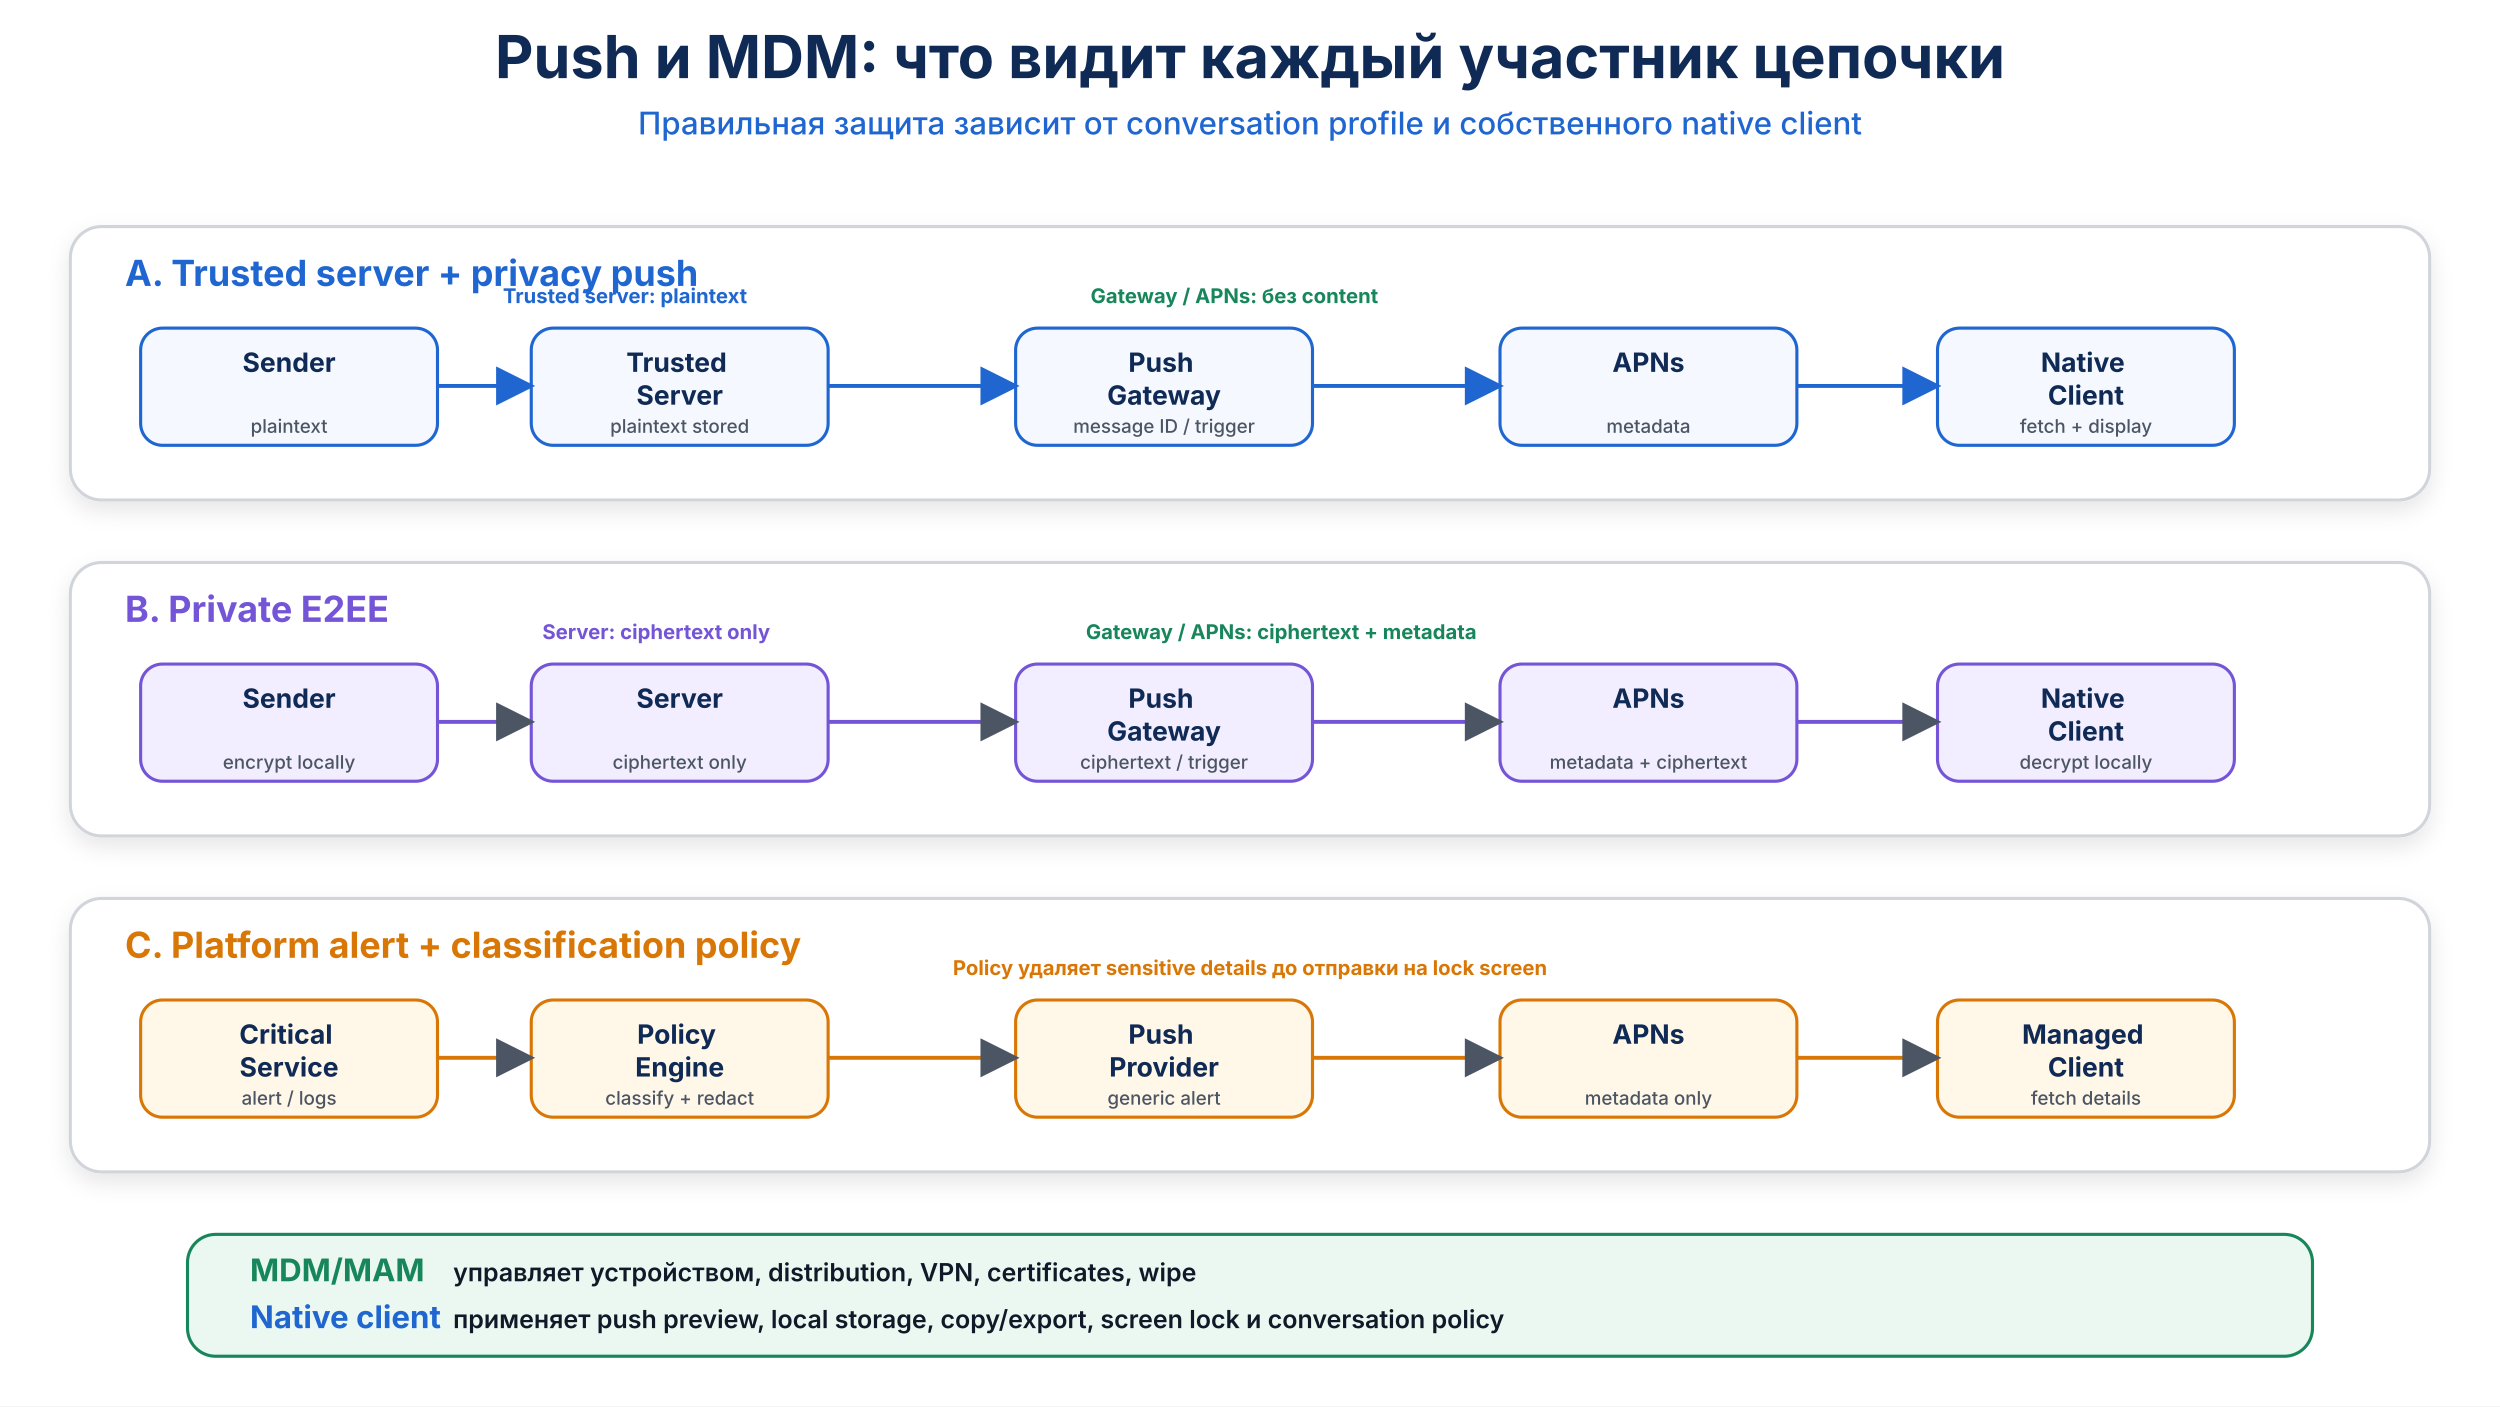
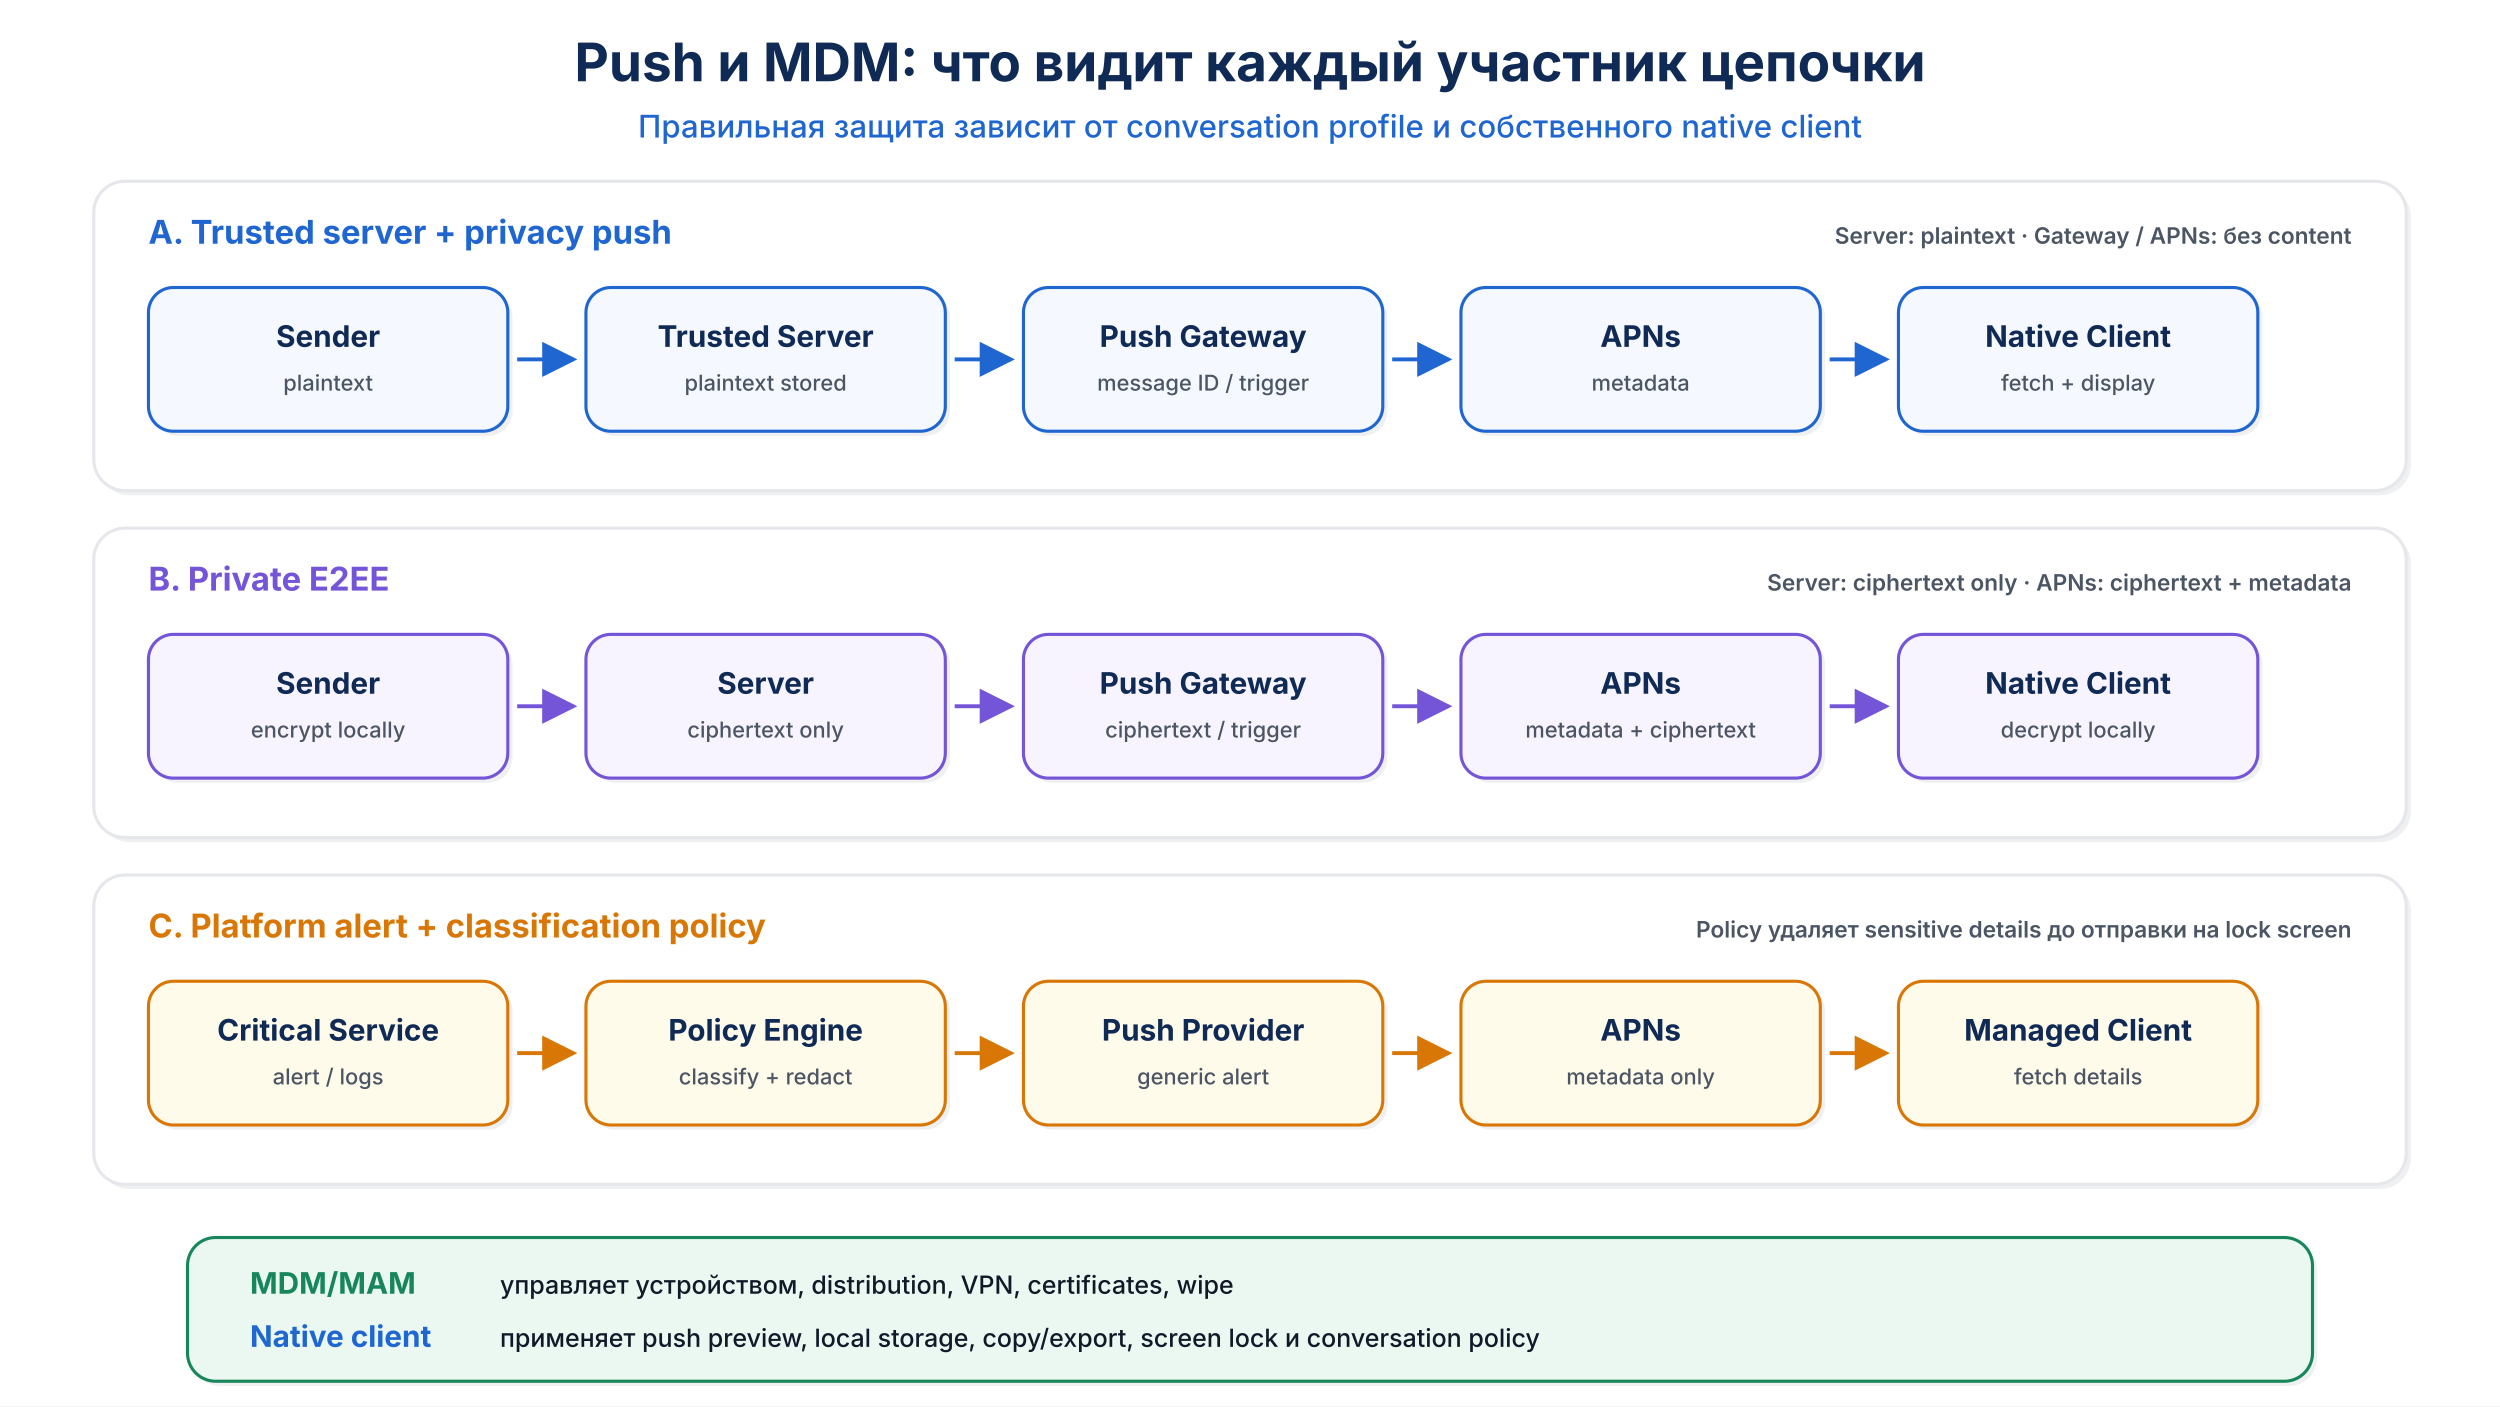
- <svg xmlns="http://www.w3.org/2000/svg" width="1600" height="900" viewBox="0 0 1600 900">
+ <svg xmlns="http://www.w3.org/2000/svg" viewBox="0 0 1600 900" width="1600" height="900">
  <defs>
-     <marker id="arrow" markerWidth="10" markerHeight="10" refX="9" refY="5" orient="auto">
-       <path d="M0,0 L10,5 L0,10 Z" fill="#4B5563" />
+     <marker id="ar-gray" markerWidth="9" markerHeight="9" refX="8" refY="4.5" orient="auto">
+       <path d="M 0 0 L 9 4.5 L 0 9 z" fill="#4B5563" />
    </marker>
-     <marker id="arrow-blue" markerWidth="10" markerHeight="10" refX="9" refY="5" orient="auto">
-       <path d="M0,0 L10,5 L0,10 Z" fill="#1F66D1" />
+     <marker id="ar-blue" markerWidth="9" markerHeight="9" refX="8" refY="4.5" orient="auto">
+       <path d="M 0 0 L 9 4.5 L 0 9 z" fill="#1F66D1" />
    </marker>
-     <marker id="arrow-green" markerWidth="10" markerHeight="10" refX="9" refY="5" orient="auto">
-       <path d="M0,0 L10,5 L0,10 Z" fill="#17865B" />
+     <marker id="ar-green" markerWidth="9" markerHeight="9" refX="8" refY="4.5" orient="auto">
+       <path d="M 0 0 L 9 4.5 L 0 9 z" fill="#17865B" />
    </marker>
-     <filter id="shadow" x="-20%" y="-20%" width="140%" height="140%">
-       <feDropShadow dx="0" dy="6" stdDeviation="7" flood-color="#000000" flood-opacity="0.10" />
-     </filter>
+     <marker id="ar-orange" markerWidth="9" markerHeight="9" refX="8" refY="4.5" orient="auto">
+       <path d="M 0 0 L 9 4.5 L 0 9 z" fill="#D97706" />
+     </marker>
+     <marker id="ar-purple" markerWidth="9" markerHeight="9" refX="8" refY="4.5" orient="auto">
+       <path d="M 0 0 L 9 4.5 L 0 9 z" fill="#7454D7" />
+     </marker>
+     <marker id="ar-red" markerWidth="9" markerHeight="9" refX="8" refY="4.5" orient="auto">
+       <path d="M 0 0 L 9 4.5 L 0 9 z" fill="#C0392B" />
+     </marker>
+     <marker id="ar-navy" markerWidth="9" markerHeight="9" refX="8" refY="4.5" orient="auto">
+       <path d="M 0 0 L 9 4.5 L 0 9 z" fill="#102A56" />
+     </marker>
  </defs>
-   <rect width="1600" height="900" fill="#FFFFFF" />
-   <text x="800" y="50" font-family="Inter,Arial,Helvetica,sans-serif" font-size="38" font-weight="700" fill="#102A56" text-anchor="middle">Push и MDM: что видит каждый участник цепочки</text>
-   <text x="800" y="86" font-family="Inter,Arial,Helvetica,sans-serif" font-size="20" font-weight="500" fill="#1F66D1" text-anchor="middle">Правильная защита зависит от conversation profile и собственного native client</text>
-   <rect x="45" y="145" width="1510" height="175" rx="20" fill="#FFFFFF" stroke="#D1D5DB" stroke-width="2" filter="url(#shadow)" />
-   <text x="80" y="183" font-family="Inter,Arial,Helvetica,sans-serif" font-size="23" font-weight="700" fill="#1F66D1" text-anchor="start">A. Trusted server + privacy push</text>
-   <rect x="45" y="360" width="1510" height="175" rx="20" fill="#FFFFFF" stroke="#D1D5DB" stroke-width="2" filter="url(#shadow)" />
-   <text x="80" y="398" font-family="Inter,Arial,Helvetica,sans-serif" font-size="23" font-weight="700" fill="#7454D7" text-anchor="start">B. Private E2EE</text>
-   <rect x="45" y="575" width="1510" height="175" rx="20" fill="#FFFFFF" stroke="#D1D5DB" stroke-width="2" filter="url(#shadow)" />
-   <text x="80" y="613" font-family="Inter,Arial,Helvetica,sans-serif" font-size="23" font-weight="700" fill="#D97706" text-anchor="start">C. Platform alert + classification policy</text>
-   <text x="400" y="194" font-family="Inter,Arial,Helvetica,sans-serif" font-size="13" font-weight="700" fill="#1F66D1" text-anchor="middle">Trusted server: plaintext</text>
-   <text x="790" y="194" font-family="Inter,Arial,Helvetica,sans-serif" font-size="13" font-weight="700" fill="#17865B" text-anchor="middle">Gateway / APNs: без content</text>
-   <rect x="90" y="210" width="190" height="75" rx="14" fill="#F5F8FF" stroke="#1F66D1" stroke-width="2" />
-   <text x="185" y="238" font-family="Inter,Arial,Helvetica,sans-serif" font-size="17" font-weight="700" fill="#102A56" text-anchor="middle">
-     <tspan x="185" dy="0">Sender</tspan>
-   </text>
-   <text x="185" y="277" font-family="Inter,Arial,Helvetica,sans-serif" font-size="12" font-weight="500" fill="#4B5563" text-anchor="middle">plaintext</text>
-   <rect x="340" y="210" width="190" height="75" rx="14" fill="#F5F8FF" stroke="#1F66D1" stroke-width="2" />
-   <text x="435" y="238" font-family="Inter,Arial,Helvetica,sans-serif" font-size="17" font-weight="700" fill="#102A56" text-anchor="middle">
-     <tspan x="435" dy="0">Trusted</tspan>
-     <tspan x="435" dy="21">Server</tspan>
-   </text>
-   <text x="435" y="277" font-family="Inter,Arial,Helvetica,sans-serif" font-size="12" font-weight="500" fill="#4B5563" text-anchor="middle">plaintext stored</text>
-   <rect x="650" y="210" width="190" height="75" rx="14" fill="#F5F8FF" stroke="#1F66D1" stroke-width="2" />
-   <text x="745" y="238" font-family="Inter,Arial,Helvetica,sans-serif" font-size="17" font-weight="700" fill="#102A56" text-anchor="middle">
-     <tspan x="745" dy="0">Push</tspan>
-     <tspan x="745" dy="21">Gateway</tspan>
-   </text>
-   <text x="745" y="277" font-family="Inter,Arial,Helvetica,sans-serif" font-size="12" font-weight="500" fill="#4B5563" text-anchor="middle">message ID / trigger</text>
-   <rect x="960" y="210" width="190" height="75" rx="14" fill="#F5F8FF" stroke="#1F66D1" stroke-width="2" />
-   <text x="1055" y="238" font-family="Inter,Arial,Helvetica,sans-serif" font-size="17" font-weight="700" fill="#102A56" text-anchor="middle">
-     <tspan x="1055" dy="0">APNs</tspan>
-   </text>
-   <text x="1055" y="277" font-family="Inter,Arial,Helvetica,sans-serif" font-size="12" font-weight="500" fill="#4B5563" text-anchor="middle">metadata</text>
-   <rect x="1240" y="210" width="190" height="75" rx="14" fill="#F5F8FF" stroke="#1F66D1" stroke-width="2" />
-   <text x="1335" y="238" font-family="Inter,Arial,Helvetica,sans-serif" font-size="17" font-weight="700" fill="#102A56" text-anchor="middle">
-     <tspan x="1335" dy="0">Native</tspan>
-     <tspan x="1335" dy="21">Client</tspan>
-   </text>
-   <text x="1335" y="277" font-family="Inter,Arial,Helvetica,sans-serif" font-size="12" font-weight="500" fill="#4B5563" text-anchor="middle">fetch + display</text>
-   <line x1="280" y1="247" x2="340" y2="247" stroke="#1F66D1" stroke-width="2.5" marker-end="url(#arrow-blue)" />
-   <line x1="530" y1="247" x2="650" y2="247" stroke="#1F66D1" stroke-width="2.5" marker-end="url(#arrow-blue)" />
-   <line x1="840" y1="247" x2="960" y2="247" stroke="#1F66D1" stroke-width="2.5" marker-end="url(#arrow-blue)" />
-   <line x1="1150" y1="247" x2="1240" y2="247" stroke="#1F66D1" stroke-width="2.5" marker-end="url(#arrow-blue)" />
-   <text x="420" y="409" font-family="Inter,Arial,Helvetica,sans-serif" font-size="13" font-weight="700" fill="#7454D7" text-anchor="middle">Server: ciphertext only</text>
-   <text x="820" y="409" font-family="Inter,Arial,Helvetica,sans-serif" font-size="13" font-weight="700" fill="#17865B" text-anchor="middle">Gateway / APNs: ciphertext + metadata</text>
-   <rect x="90" y="425" width="190" height="75" rx="14" fill="#F2EEFF" stroke="#7454D7" stroke-width="2" />
-   <text x="185" y="453" font-family="Inter,Arial,Helvetica,sans-serif" font-size="17" font-weight="700" fill="#102A56" text-anchor="middle">
-     <tspan x="185" dy="0">Sender</tspan>
-   </text>
-   <text x="185" y="492" font-family="Inter,Arial,Helvetica,sans-serif" font-size="12" font-weight="500" fill="#4B5563" text-anchor="middle">encrypt locally</text>
-   <rect x="340" y="425" width="190" height="75" rx="14" fill="#F2EEFF" stroke="#7454D7" stroke-width="2" />
-   <text x="435" y="453" font-family="Inter,Arial,Helvetica,sans-serif" font-size="17" font-weight="700" fill="#102A56" text-anchor="middle">
-     <tspan x="435" dy="0">Server</tspan>
-   </text>
-   <text x="435" y="492" font-family="Inter,Arial,Helvetica,sans-serif" font-size="12" font-weight="500" fill="#4B5563" text-anchor="middle">ciphertext only</text>
-   <rect x="650" y="425" width="190" height="75" rx="14" fill="#F2EEFF" stroke="#7454D7" stroke-width="2" />
-   <text x="745" y="453" font-family="Inter,Arial,Helvetica,sans-serif" font-size="17" font-weight="700" fill="#102A56" text-anchor="middle">
-     <tspan x="745" dy="0">Push</tspan>
-     <tspan x="745" dy="21">Gateway</tspan>
-   </text>
-   <text x="745" y="492" font-family="Inter,Arial,Helvetica,sans-serif" font-size="12" font-weight="500" fill="#4B5563" text-anchor="middle">ciphertext / trigger</text>
-   <rect x="960" y="425" width="190" height="75" rx="14" fill="#F2EEFF" stroke="#7454D7" stroke-width="2" />
-   <text x="1055" y="453" font-family="Inter,Arial,Helvetica,sans-serif" font-size="17" font-weight="700" fill="#102A56" text-anchor="middle">
-     <tspan x="1055" dy="0">APNs</tspan>
-   </text>
-   <text x="1055" y="492" font-family="Inter,Arial,Helvetica,sans-serif" font-size="12" font-weight="500" fill="#4B5563" text-anchor="middle">metadata + ciphertext</text>
-   <rect x="1240" y="425" width="190" height="75" rx="14" fill="#F2EEFF" stroke="#7454D7" stroke-width="2" />
-   <text x="1335" y="453" font-family="Inter,Arial,Helvetica,sans-serif" font-size="17" font-weight="700" fill="#102A56" text-anchor="middle">
-     <tspan x="1335" dy="0">Native</tspan>
-     <tspan x="1335" dy="21">Client</tspan>
-   </text>
-   <text x="1335" y="492" font-family="Inter,Arial,Helvetica,sans-serif" font-size="12" font-weight="500" fill="#4B5563" text-anchor="middle">decrypt locally</text>
-   <line x1="280" y1="462" x2="340" y2="462" stroke="#7454D7" stroke-width="2.5" marker-end="url(#arrow)" />
-   <line x1="530" y1="462" x2="650" y2="462" stroke="#7454D7" stroke-width="2.5" marker-end="url(#arrow)" />
-   <line x1="840" y1="462" x2="960" y2="462" stroke="#7454D7" stroke-width="2.5" marker-end="url(#arrow)" />
-   <line x1="1150" y1="462" x2="1240" y2="462" stroke="#7454D7" stroke-width="2.5" marker-end="url(#arrow)" />
-   <text x="800" y="624" font-family="Inter,Arial,Helvetica,sans-serif" font-size="13" font-weight="700" fill="#D97706" text-anchor="middle">Policy удаляет sensitive details до отправки на lock screen</text>
-   <rect x="90" y="640" width="190" height="75" rx="14" fill="#FFF7E8" stroke="#D97706" stroke-width="2" />
-   <text x="185" y="668" font-family="Inter,Arial,Helvetica,sans-serif" font-size="17" font-weight="700" fill="#102A56" text-anchor="middle">
-     <tspan x="185" dy="0">Critical</tspan>
-     <tspan x="185" dy="21">Service</tspan>
-   </text>
-   <text x="185" y="707" font-family="Inter,Arial,Helvetica,sans-serif" font-size="12" font-weight="500" fill="#4B5563" text-anchor="middle">alert / logs</text>
-   <rect x="340" y="640" width="190" height="75" rx="14" fill="#FFF7E8" stroke="#D97706" stroke-width="2" />
-   <text x="435" y="668" font-family="Inter,Arial,Helvetica,sans-serif" font-size="17" font-weight="700" fill="#102A56" text-anchor="middle">
-     <tspan x="435" dy="0">Policy</tspan>
-     <tspan x="435" dy="21">Engine</tspan>
-   </text>
-   <text x="435" y="707" font-family="Inter,Arial,Helvetica,sans-serif" font-size="12" font-weight="500" fill="#4B5563" text-anchor="middle">classify + redact</text>
-   <rect x="650" y="640" width="190" height="75" rx="14" fill="#FFF7E8" stroke="#D97706" stroke-width="2" />
-   <text x="745" y="668" font-family="Inter,Arial,Helvetica,sans-serif" font-size="17" font-weight="700" fill="#102A56" text-anchor="middle">
-     <tspan x="745" dy="0">Push</tspan>
-     <tspan x="745" dy="21">Provider</tspan>
-   </text>
-   <text x="745" y="707" font-family="Inter,Arial,Helvetica,sans-serif" font-size="12" font-weight="500" fill="#4B5563" text-anchor="middle">generic alert</text>
-   <rect x="960" y="640" width="190" height="75" rx="14" fill="#FFF7E8" stroke="#D97706" stroke-width="2" />
-   <text x="1055" y="668" font-family="Inter,Arial,Helvetica,sans-serif" font-size="17" font-weight="700" fill="#102A56" text-anchor="middle">
-     <tspan x="1055" dy="0">APNs</tspan>
-   </text>
-   <text x="1055" y="707" font-family="Inter,Arial,Helvetica,sans-serif" font-size="12" font-weight="500" fill="#4B5563" text-anchor="middle">metadata only</text>
-   <rect x="1240" y="640" width="190" height="75" rx="14" fill="#FFF7E8" stroke="#D97706" stroke-width="2" />
-   <text x="1335" y="668" font-family="Inter,Arial,Helvetica,sans-serif" font-size="17" font-weight="700" fill="#102A56" text-anchor="middle">
-     <tspan x="1335" dy="0">Managed</tspan>
-     <tspan x="1335" dy="21">Client</tspan>
-   </text>
-   <text x="1335" y="707" font-family="Inter,Arial,Helvetica,sans-serif" font-size="12" font-weight="500" fill="#4B5563" text-anchor="middle">fetch details</text>
-   <line x1="280" y1="677" x2="340" y2="677" stroke="#D97706" stroke-width="2.5" marker-end="url(#arrow)" />
-   <line x1="530" y1="677" x2="650" y2="677" stroke="#D97706" stroke-width="2.5" marker-end="url(#arrow)" />
-   <line x1="840" y1="677" x2="960" y2="677" stroke="#D97706" stroke-width="2.5" marker-end="url(#arrow)" />
-   <line x1="1150" y1="677" x2="1240" y2="677" stroke="#D97706" stroke-width="2.5" marker-end="url(#arrow)" />
-   <rect x="120" y="790" width="1360" height="78" rx="18" fill="#EAF8F1" stroke="#17865B" stroke-width="2" />
-   <text x="160" y="820" font-family="Inter,Arial,Helvetica,sans-serif" font-size="20" font-weight="700" fill="#17865B" text-anchor="start">MDM/MAM</text>
-   <text x="290" y="820" font-family="Inter,Arial,Helvetica,sans-serif" font-size="16" font-weight="600" fill="#111827" text-anchor="start">управляет устройством, distribution, VPN, certificates, wipe</text>
-   <text x="160" y="850" font-family="Inter,Arial,Helvetica,sans-serif" font-size="20" font-weight="700" fill="#1F66D1" text-anchor="start">Native client</text>
-   <text x="290" y="850" font-family="Inter,Arial,Helvetica,sans-serif" font-size="16" font-weight="600" fill="#111827" text-anchor="start">применяет push preview, local storage, copy/export, screen lock и conversation policy</text>
+   <rect x="0" y="0" width="1600" height="900" fill="#FFFFFF" />
+   <text x="800.0" y="52" font-family="Inter, Arial, Helvetica, sans-serif" font-size="34" font-weight="700" fill="#102A56" text-anchor="middle">Push и MDM: что видит каждый участник цепочки</text>
+   <text x="800.0" y="88" font-family="Inter, Arial, Helvetica, sans-serif" font-size="20" font-weight="500" fill="#1F66D1" text-anchor="middle">Правильная защита зависит от conversation profile и собственного native client</text>
+   <rect x="63" y="119" width="1480" height="198" rx="20" ry="20" fill="#0F172A" opacity="0.07" />
+   <rect x="60" y="116" width="1480" height="198" rx="20" ry="20" fill="#FFFFFF" stroke="#E5E7EB" stroke-width="2" />
+   <text x="95" y="156" font-family="Inter, Arial, Helvetica, sans-serif" font-size="21" font-weight="700" fill="#1F66D1" text-anchor="start">A. Trusted server + privacy push</text>
+   <text x="1505" y="156" font-family="Inter, Arial, Helvetica, sans-serif" font-size="14.5" font-weight="600" fill="#4B5563" text-anchor="end">Server: plaintext · Gateway / APNs: без content</text>
+   <rect x="98" y="187" width="230" height="92" rx="16" ry="16" fill="#0F172A" opacity="0.07" />
+   <rect x="95" y="184" width="230" height="92" rx="16" ry="16" fill="#F5F8FF" stroke="#1F66D1" stroke-width="2" />
+   <text x="210.0" y="222" font-family="Inter, Arial, Helvetica, sans-serif" font-size="19" font-weight="700" fill="#102A56" text-anchor="middle">Sender</text>
+   <text x="210.0" y="250" font-family="Inter, Arial, Helvetica, sans-serif" font-size="14" font-weight="500" fill="#4B5563" text-anchor="middle">plaintext</text>
+   <line x1="331" y1="230.0" x2="367" y2="230.0" stroke="#1F66D1" stroke-width="2.5" marker-end="url(#ar-blue)" />
+   <rect x="378" y="187" width="230" height="92" rx="16" ry="16" fill="#0F172A" opacity="0.07" />
+   <rect x="375" y="184" width="230" height="92" rx="16" ry="16" fill="#F5F8FF" stroke="#1F66D1" stroke-width="2" />
+   <text x="490.0" y="222" font-family="Inter, Arial, Helvetica, sans-serif" font-size="19" font-weight="700" fill="#102A56" text-anchor="middle">Trusted Server</text>
+   <text x="490.0" y="250" font-family="Inter, Arial, Helvetica, sans-serif" font-size="14" font-weight="500" fill="#4B5563" text-anchor="middle">plaintext stored</text>
+   <line x1="611" y1="230.0" x2="647" y2="230.0" stroke="#1F66D1" stroke-width="2.5" marker-end="url(#ar-blue)" />
+   <rect x="658" y="187" width="230" height="92" rx="16" ry="16" fill="#0F172A" opacity="0.07" />
+   <rect x="655" y="184" width="230" height="92" rx="16" ry="16" fill="#F5F8FF" stroke="#1F66D1" stroke-width="2" />
+   <text x="770.0" y="222" font-family="Inter, Arial, Helvetica, sans-serif" font-size="19" font-weight="700" fill="#102A56" text-anchor="middle">Push Gateway</text>
+   <text x="770.0" y="250" font-family="Inter, Arial, Helvetica, sans-serif" font-size="14" font-weight="500" fill="#4B5563" text-anchor="middle">message ID / trigger</text>
+   <line x1="891" y1="230.0" x2="927" y2="230.0" stroke="#1F66D1" stroke-width="2.5" marker-end="url(#ar-blue)" />
+   <rect x="938" y="187" width="230" height="92" rx="16" ry="16" fill="#0F172A" opacity="0.07" />
+   <rect x="935" y="184" width="230" height="92" rx="16" ry="16" fill="#F5F8FF" stroke="#1F66D1" stroke-width="2" />
+   <text x="1050.0" y="222" font-family="Inter, Arial, Helvetica, sans-serif" font-size="19" font-weight="700" fill="#102A56" text-anchor="middle">APNs</text>
+   <text x="1050.0" y="250" font-family="Inter, Arial, Helvetica, sans-serif" font-size="14" font-weight="500" fill="#4B5563" text-anchor="middle">metadata</text>
+   <line x1="1171" y1="230.0" x2="1207" y2="230.0" stroke="#1F66D1" stroke-width="2.5" marker-end="url(#ar-blue)" />
+   <rect x="1218" y="187" width="230" height="92" rx="16" ry="16" fill="#0F172A" opacity="0.07" />
+   <rect x="1215" y="184" width="230" height="92" rx="16" ry="16" fill="#F5F8FF" stroke="#1F66D1" stroke-width="2" />
+   <text x="1330.0" y="222" font-family="Inter, Arial, Helvetica, sans-serif" font-size="19" font-weight="700" fill="#102A56" text-anchor="middle">Native Client</text>
+   <text x="1330.0" y="250" font-family="Inter, Arial, Helvetica, sans-serif" font-size="14" font-weight="500" fill="#4B5563" text-anchor="middle">fetch + display</text>
+   <rect x="63" y="341" width="1480" height="198" rx="20" ry="20" fill="#0F172A" opacity="0.07" />
+   <rect x="60" y="338" width="1480" height="198" rx="20" ry="20" fill="#FFFFFF" stroke="#E5E7EB" stroke-width="2" />
+   <text x="95" y="378" font-family="Inter, Arial, Helvetica, sans-serif" font-size="21" font-weight="700" fill="#7454D7" text-anchor="start">B. Private E2EE</text>
+   <text x="1505" y="378" font-family="Inter, Arial, Helvetica, sans-serif" font-size="14.5" font-weight="600" fill="#4B5563" text-anchor="end">Server: ciphertext only · APNs: ciphertext + metadata</text>
+   <rect x="98" y="409" width="230" height="92" rx="16" ry="16" fill="#0F172A" opacity="0.07" />
+   <rect x="95" y="406" width="230" height="92" rx="16" ry="16" fill="#F7F4FF" stroke="#7454D7" stroke-width="2" />
+   <text x="210.0" y="444" font-family="Inter, Arial, Helvetica, sans-serif" font-size="19" font-weight="700" fill="#102A56" text-anchor="middle">Sender</text>
+   <text x="210.0" y="472" font-family="Inter, Arial, Helvetica, sans-serif" font-size="14" font-weight="500" fill="#4B5563" text-anchor="middle">encrypt locally</text>
+   <line x1="331" y1="452.0" x2="367" y2="452.0" stroke="#7454D7" stroke-width="2.5" marker-end="url(#ar-purple)" />
+   <rect x="378" y="409" width="230" height="92" rx="16" ry="16" fill="#0F172A" opacity="0.07" />
+   <rect x="375" y="406" width="230" height="92" rx="16" ry="16" fill="#F7F4FF" stroke="#7454D7" stroke-width="2" />
+   <text x="490.0" y="444" font-family="Inter, Arial, Helvetica, sans-serif" font-size="19" font-weight="700" fill="#102A56" text-anchor="middle">Server</text>
+   <text x="490.0" y="472" font-family="Inter, Arial, Helvetica, sans-serif" font-size="14" font-weight="500" fill="#4B5563" text-anchor="middle">ciphertext only</text>
+   <line x1="611" y1="452.0" x2="647" y2="452.0" stroke="#7454D7" stroke-width="2.5" marker-end="url(#ar-purple)" />
+   <rect x="658" y="409" width="230" height="92" rx="16" ry="16" fill="#0F172A" opacity="0.07" />
+   <rect x="655" y="406" width="230" height="92" rx="16" ry="16" fill="#F7F4FF" stroke="#7454D7" stroke-width="2" />
+   <text x="770.0" y="444" font-family="Inter, Arial, Helvetica, sans-serif" font-size="19" font-weight="700" fill="#102A56" text-anchor="middle">Push Gateway</text>
+   <text x="770.0" y="472" font-family="Inter, Arial, Helvetica, sans-serif" font-size="14" font-weight="500" fill="#4B5563" text-anchor="middle">ciphertext / trigger</text>
+   <line x1="891" y1="452.0" x2="927" y2="452.0" stroke="#7454D7" stroke-width="2.5" marker-end="url(#ar-purple)" />
+   <rect x="938" y="409" width="230" height="92" rx="16" ry="16" fill="#0F172A" opacity="0.07" />
+   <rect x="935" y="406" width="230" height="92" rx="16" ry="16" fill="#F7F4FF" stroke="#7454D7" stroke-width="2" />
+   <text x="1050.0" y="444" font-family="Inter, Arial, Helvetica, sans-serif" font-size="19" font-weight="700" fill="#102A56" text-anchor="middle">APNs</text>
+   <text x="1050.0" y="472" font-family="Inter, Arial, Helvetica, sans-serif" font-size="14" font-weight="500" fill="#4B5563" text-anchor="middle">metadata + ciphertext</text>
+   <line x1="1171" y1="452.0" x2="1207" y2="452.0" stroke="#7454D7" stroke-width="2.5" marker-end="url(#ar-purple)" />
+   <rect x="1218" y="409" width="230" height="92" rx="16" ry="16" fill="#0F172A" opacity="0.07" />
+   <rect x="1215" y="406" width="230" height="92" rx="16" ry="16" fill="#F7F4FF" stroke="#7454D7" stroke-width="2" />
+   <text x="1330.0" y="444" font-family="Inter, Arial, Helvetica, sans-serif" font-size="19" font-weight="700" fill="#102A56" text-anchor="middle">Native Client</text>
+   <text x="1330.0" y="472" font-family="Inter, Arial, Helvetica, sans-serif" font-size="14" font-weight="500" fill="#4B5563" text-anchor="middle">decrypt locally</text>
+   <rect x="63" y="563" width="1480" height="198" rx="20" ry="20" fill="#0F172A" opacity="0.07" />
+   <rect x="60" y="560" width="1480" height="198" rx="20" ry="20" fill="#FFFFFF" stroke="#E5E7EB" stroke-width="2" />
+   <text x="95" y="600" font-family="Inter, Arial, Helvetica, sans-serif" font-size="21" font-weight="700" fill="#D97706" text-anchor="start">C. Platform alert + classification policy</text>
+   <text x="1505" y="600" font-family="Inter, Arial, Helvetica, sans-serif" font-size="14.5" font-weight="600" fill="#4B5563" text-anchor="end">Policy удаляет sensitive details до отправки на lock screen</text>
+   <rect x="98" y="631" width="230" height="92" rx="16" ry="16" fill="#0F172A" opacity="0.07" />
+   <rect x="95" y="628" width="230" height="92" rx="16" ry="16" fill="#FFFBEB" stroke="#D97706" stroke-width="2" />
+   <text x="210.0" y="666" font-family="Inter, Arial, Helvetica, sans-serif" font-size="19" font-weight="700" fill="#102A56" text-anchor="middle">Critical Service</text>
+   <text x="210.0" y="694" font-family="Inter, Arial, Helvetica, sans-serif" font-size="14" font-weight="500" fill="#4B5563" text-anchor="middle">alert / logs</text>
+   <line x1="331" y1="674.0" x2="367" y2="674.0" stroke="#D97706" stroke-width="2.5" marker-end="url(#ar-orange)" />
+   <rect x="378" y="631" width="230" height="92" rx="16" ry="16" fill="#0F172A" opacity="0.07" />
+   <rect x="375" y="628" width="230" height="92" rx="16" ry="16" fill="#FFFBEB" stroke="#D97706" stroke-width="2" />
+   <text x="490.0" y="666" font-family="Inter, Arial, Helvetica, sans-serif" font-size="19" font-weight="700" fill="#102A56" text-anchor="middle">Policy Engine</text>
+   <text x="490.0" y="694" font-family="Inter, Arial, Helvetica, sans-serif" font-size="14" font-weight="500" fill="#4B5563" text-anchor="middle">classify + redact</text>
+   <line x1="611" y1="674.0" x2="647" y2="674.0" stroke="#D97706" stroke-width="2.5" marker-end="url(#ar-orange)" />
+   <rect x="658" y="631" width="230" height="92" rx="16" ry="16" fill="#0F172A" opacity="0.07" />
+   <rect x="655" y="628" width="230" height="92" rx="16" ry="16" fill="#FFFBEB" stroke="#D97706" stroke-width="2" />
+   <text x="770.0" y="666" font-family="Inter, Arial, Helvetica, sans-serif" font-size="19" font-weight="700" fill="#102A56" text-anchor="middle">Push Provider</text>
+   <text x="770.0" y="694" font-family="Inter, Arial, Helvetica, sans-serif" font-size="14" font-weight="500" fill="#4B5563" text-anchor="middle">generic alert</text>
+   <line x1="891" y1="674.0" x2="927" y2="674.0" stroke="#D97706" stroke-width="2.5" marker-end="url(#ar-orange)" />
+   <rect x="938" y="631" width="230" height="92" rx="16" ry="16" fill="#0F172A" opacity="0.07" />
+   <rect x="935" y="628" width="230" height="92" rx="16" ry="16" fill="#FFFBEB" stroke="#D97706" stroke-width="2" />
+   <text x="1050.0" y="666" font-family="Inter, Arial, Helvetica, sans-serif" font-size="19" font-weight="700" fill="#102A56" text-anchor="middle">APNs</text>
+   <text x="1050.0" y="694" font-family="Inter, Arial, Helvetica, sans-serif" font-size="14" font-weight="500" fill="#4B5563" text-anchor="middle">metadata only</text>
+   <line x1="1171" y1="674.0" x2="1207" y2="674.0" stroke="#D97706" stroke-width="2.5" marker-end="url(#ar-orange)" />
+   <rect x="1218" y="631" width="230" height="92" rx="16" ry="16" fill="#0F172A" opacity="0.07" />
+   <rect x="1215" y="628" width="230" height="92" rx="16" ry="16" fill="#FFFBEB" stroke="#D97706" stroke-width="2" />
+   <text x="1330.0" y="666" font-family="Inter, Arial, Helvetica, sans-serif" font-size="19" font-weight="700" fill="#102A56" text-anchor="middle">Managed Client</text>
+   <text x="1330.0" y="694" font-family="Inter, Arial, Helvetica, sans-serif" font-size="14" font-weight="500" fill="#4B5563" text-anchor="middle">fetch details</text>
+   <rect x="123" y="795" width="1360" height="92" rx="18" ry="18" fill="#0F172A" opacity="0.07" />
+   <rect x="120" y="792" width="1360" height="92" rx="18" ry="18" fill="#EAF8F1" stroke="#17865B" stroke-width="2" />
+   <text x="160" y="828" font-family="Inter, Arial, Helvetica, sans-serif" font-size="19" font-weight="700" fill="#17865B" text-anchor="start">MDM/MAM</text>
+   <text x="320" y="828" font-family="Inter, Arial, Helvetica, sans-serif" font-size="16" font-weight="500" fill="#111827" text-anchor="start">управляет устройством, distribution, VPN, certificates, wipe</text>
+   <text x="160" y="862" font-family="Inter, Arial, Helvetica, sans-serif" font-size="19" font-weight="700" fill="#1F66D1" text-anchor="start">Native client</text>
+   <text x="320" y="862" font-family="Inter, Arial, Helvetica, sans-serif" font-size="16" font-weight="500" fill="#111827" text-anchor="start">применяет push preview, local storage, copy/export, screen lock и conversation policy</text>
</svg>
